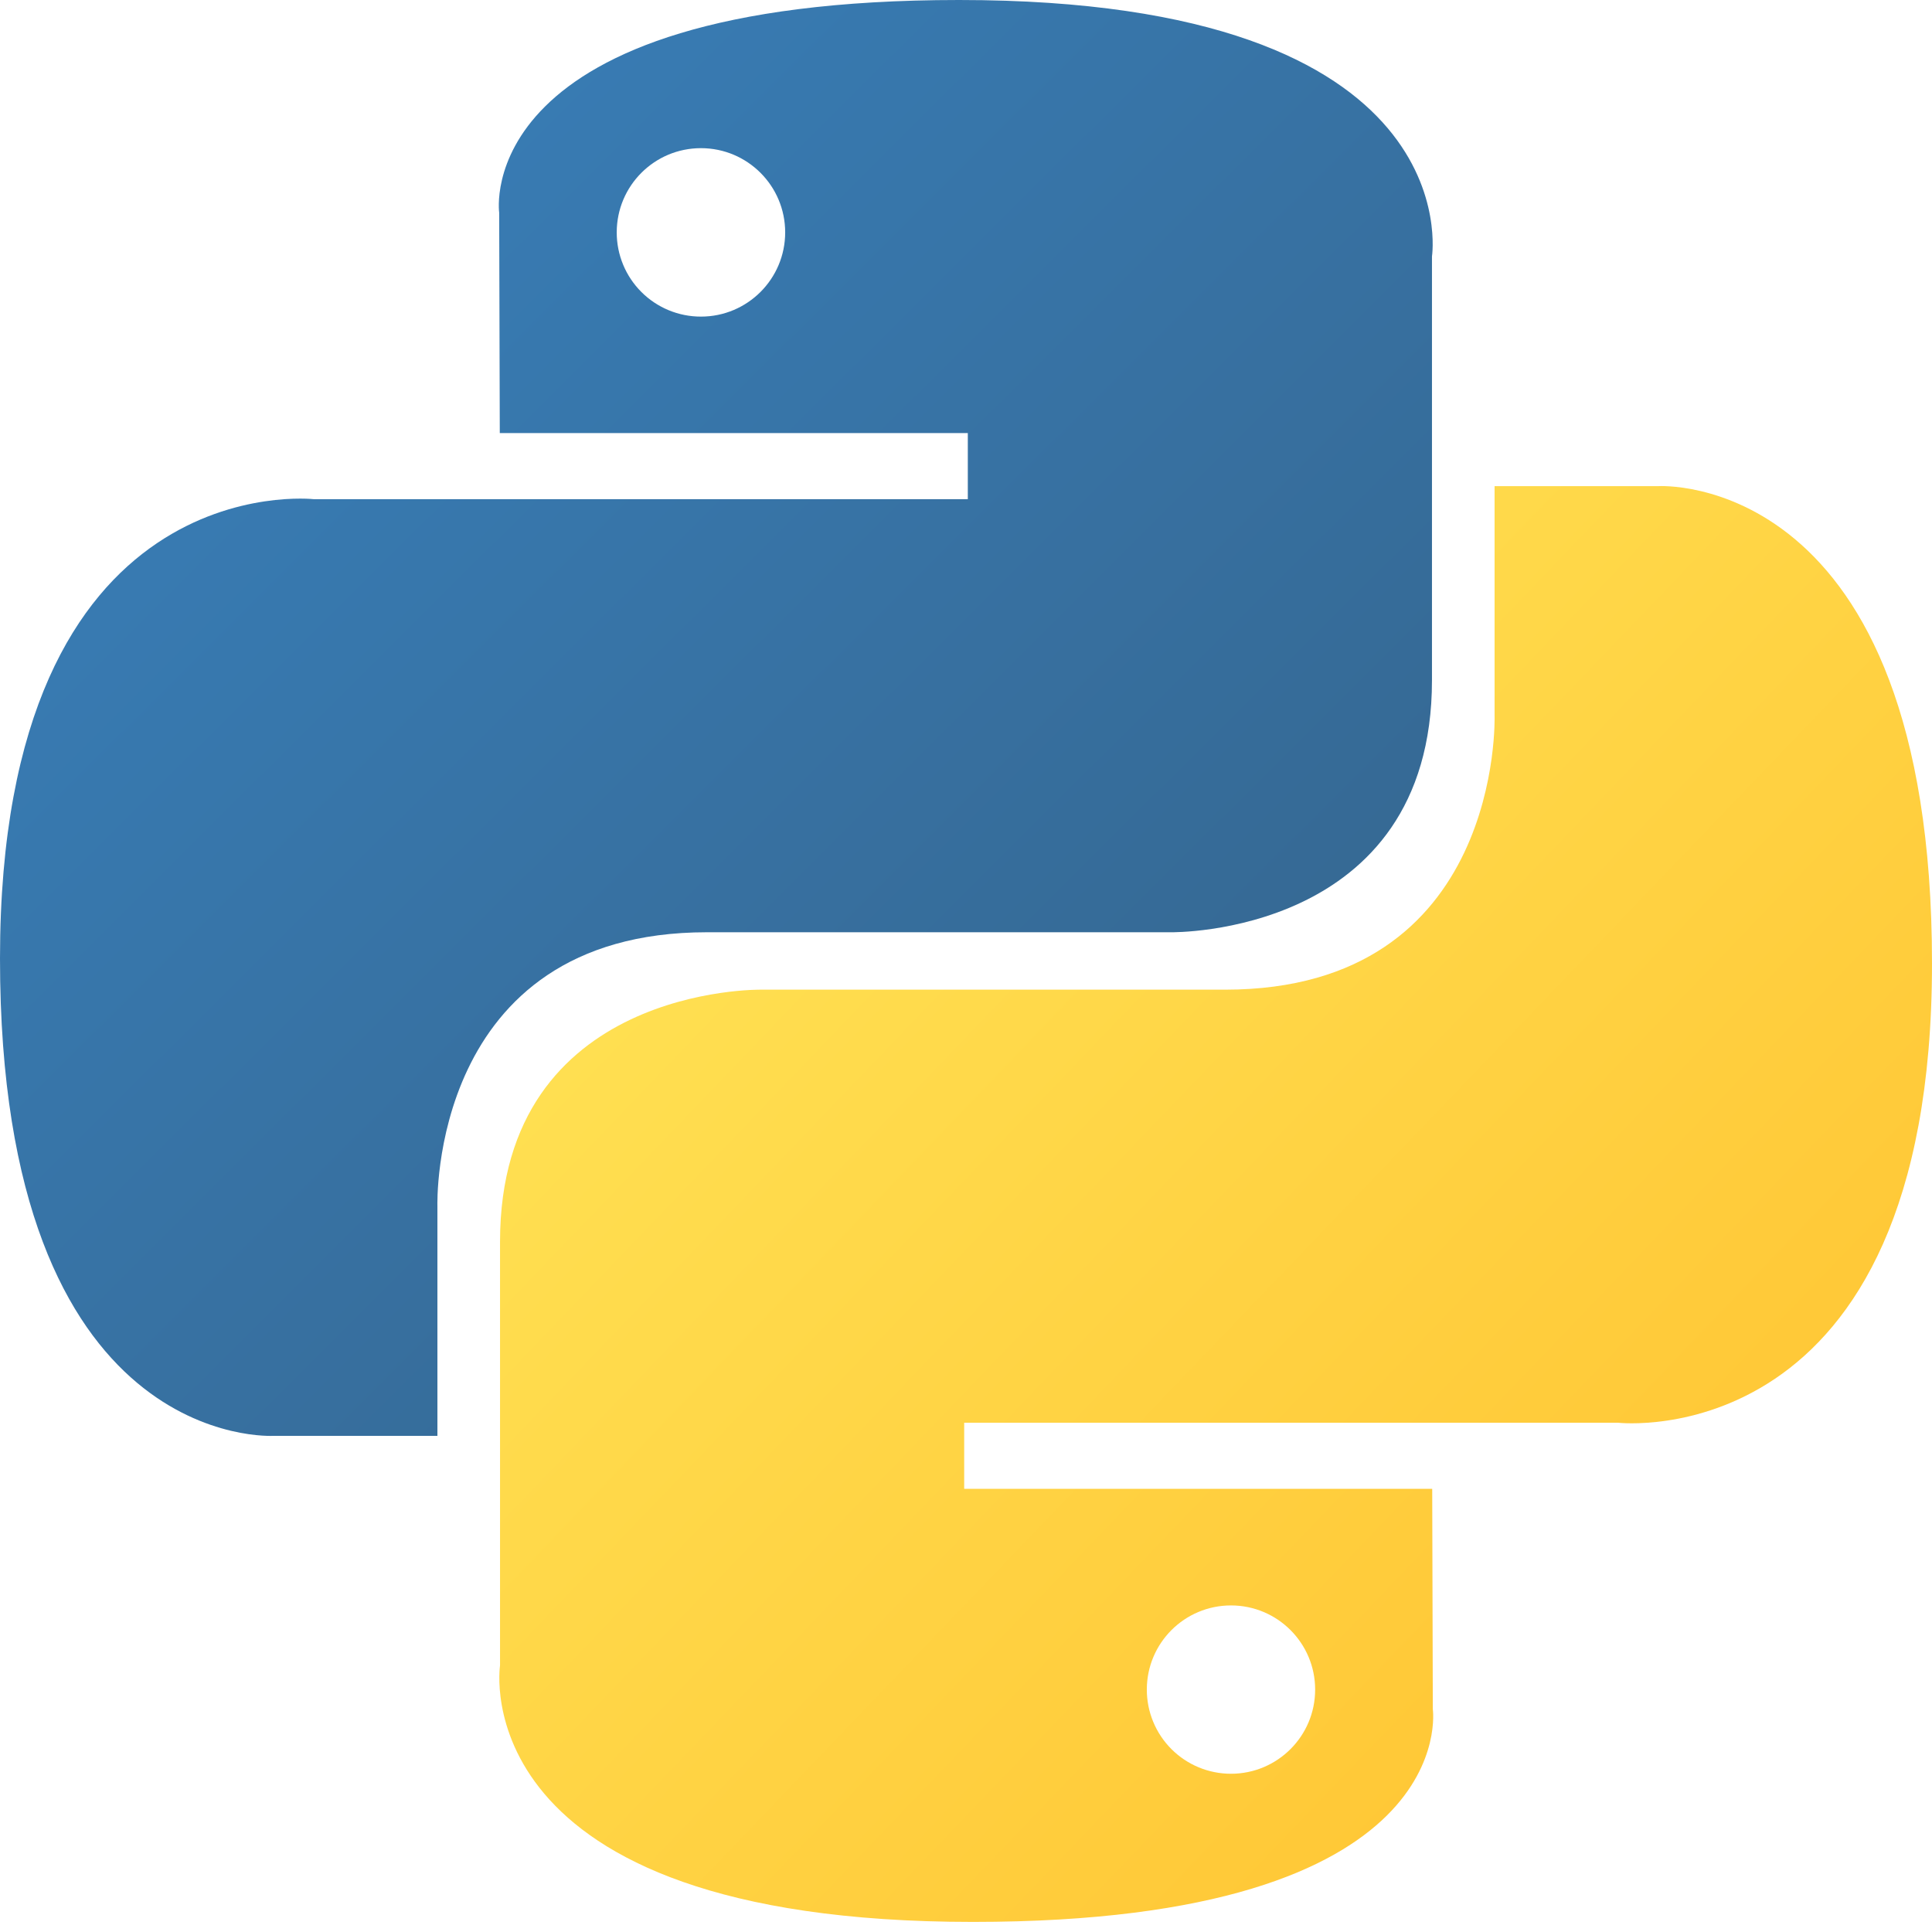
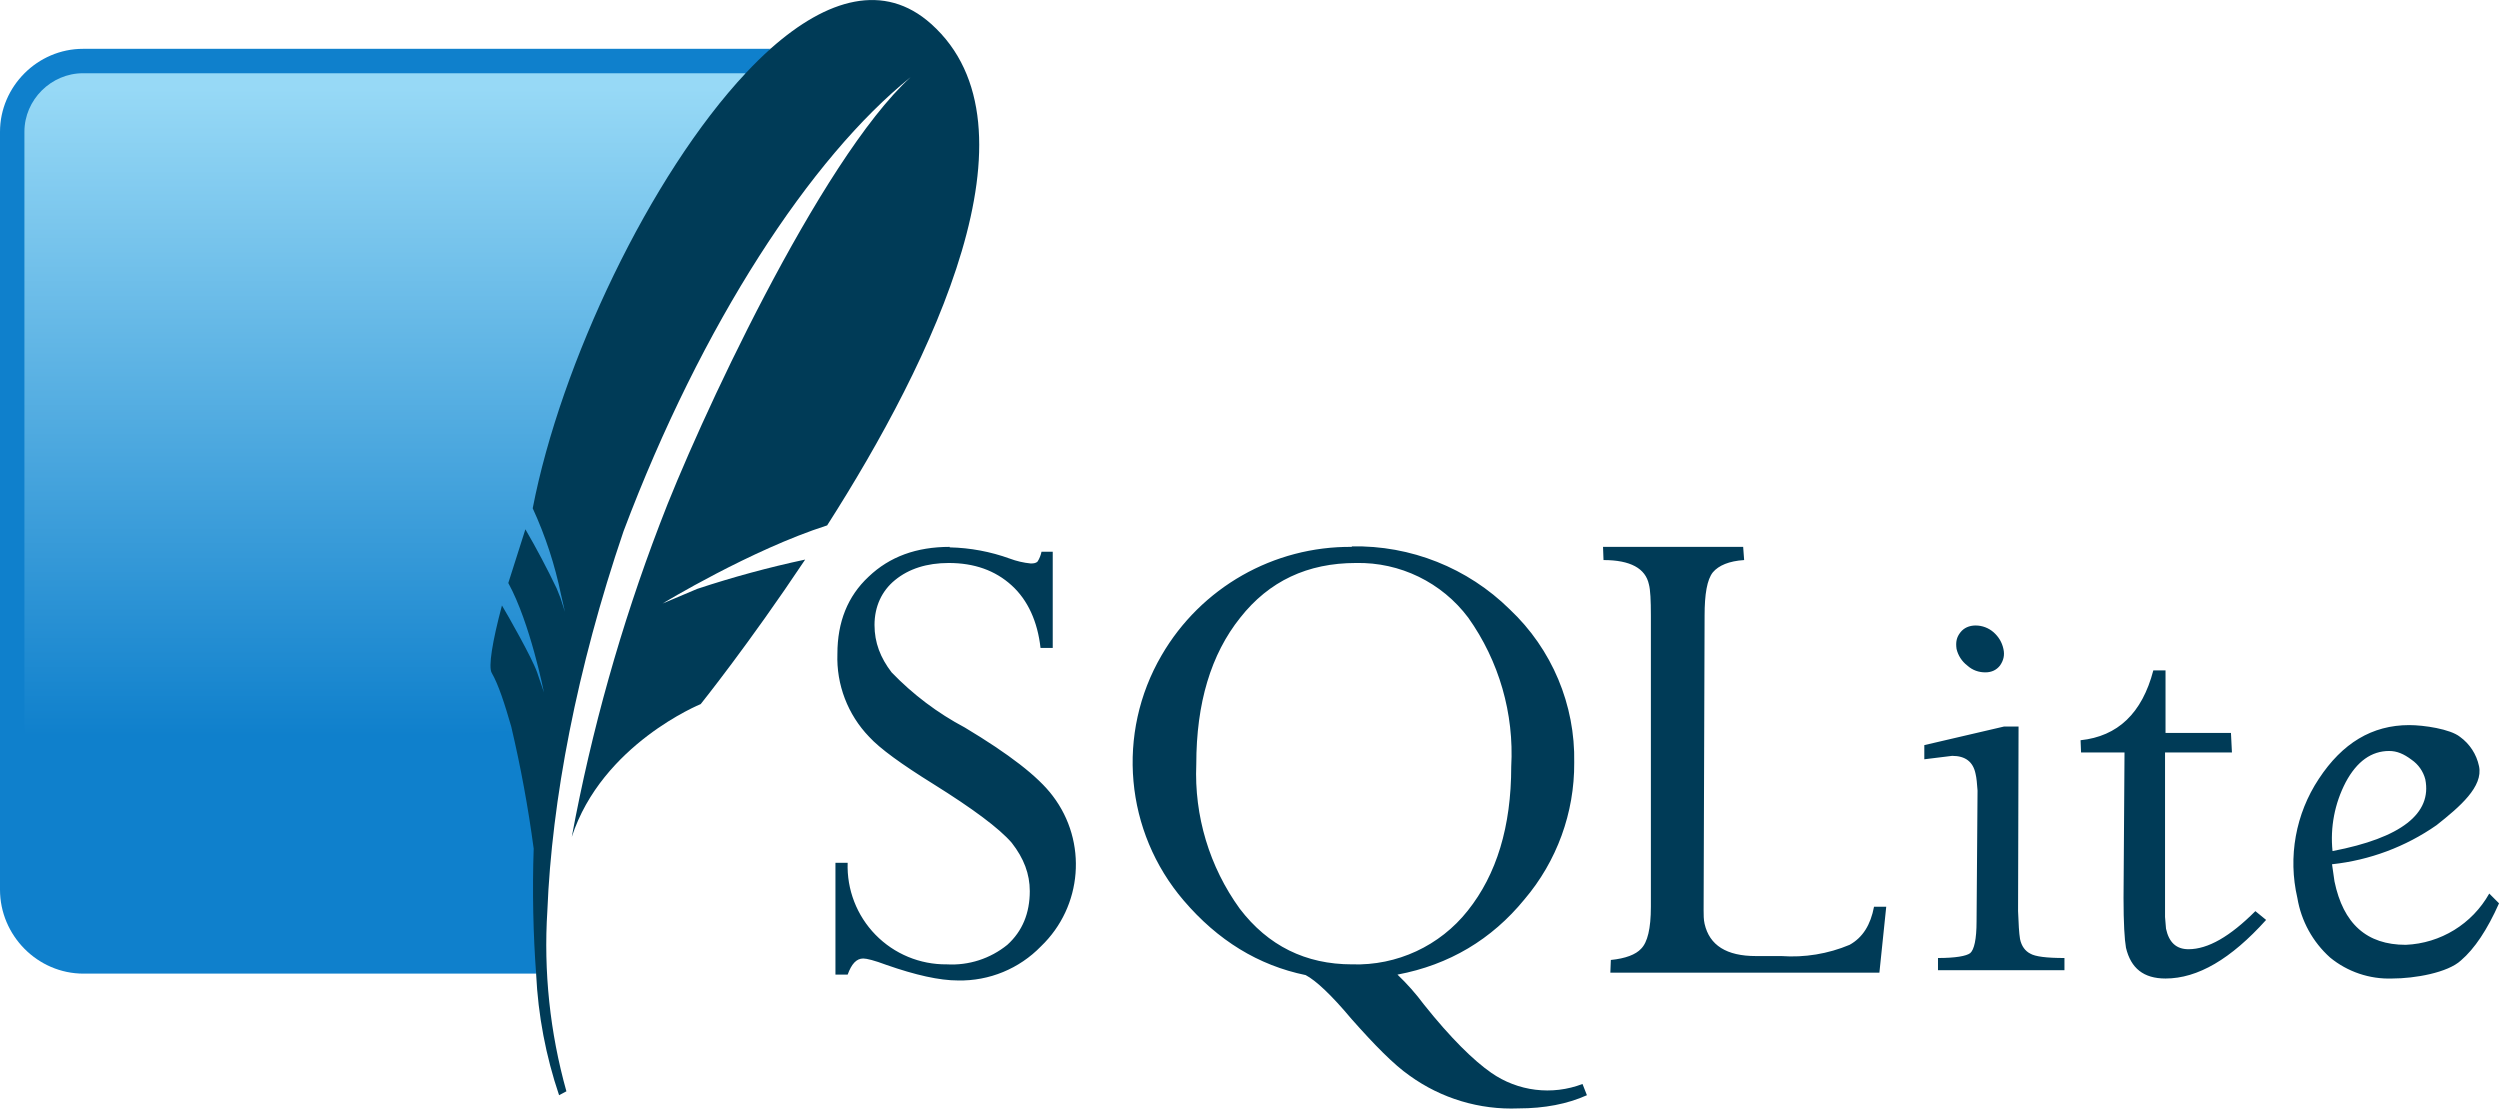
- <svg xmlns="http://www.w3.org/2000/svg" fill="none" viewBox="16 16 32 32">
-   <path fill="url(#a)" d="M31.885 16c-8.124 0-7.617 3.523-7.617 3.523l.01 3.65h7.752v1.095H21.197S16 23.678 16 31.876c0 8.196 4.537 7.906 4.537 7.906h2.708v-3.804s-.146-4.537 4.465-4.537h7.688s4.32.07 4.32-4.175v-7.019S40.374 16 31.885 16zm-4.275 2.454a1.394 1.394 0 1 1 0 2.79 1.393 1.393 0 0 1-1.395-1.395c0-.771.624-1.395 1.395-1.395z" />
-   <path fill="url(#b)" d="M32.115 47.833c8.124 0 7.617-3.523 7.617-3.523l-.01-3.65H31.97v-1.095h10.832S48 40.155 48 31.958c0-8.197-4.537-7.906-4.537-7.906h-2.708v3.803s.146 4.537-4.465 4.537h-7.688s-4.32-.07-4.32 4.175v7.019s-.656 4.247 7.833 4.247zm4.275-2.454a1.393 1.393 0 0 1-1.395-1.395 1.394 1.394 0 1 1 1.395 1.395z" />
+ <svg xmlns="http://www.w3.org/2000/svg" preserveAspectRatio="xMidYMid" viewBox="0 0 512 228">
  <defs>
-     <linearGradient id="a" x1="19.075" x2="34.898" y1="18.782" y2="34.658" gradientUnits="userSpaceOnUse">
-       <stop stop-color="#387EB8" />
-       <stop offset="1" stop-color="#366994" />
-     </linearGradient>
-     <linearGradient id="b" x1="28.809" x2="45.803" y1="28.882" y2="45.163" gradientUnits="userSpaceOnUse">
-       <stop stop-color="#FFE052" />
-       <stop offset="1" stop-color="#FFC331" />
+     <linearGradient x1="57.7%" y1="2%" x2="57.7%" y2="94.4%" id="a">
+       <stop stop-color="#97D9F6" offset="0%" />
+       <stop stop-color="#0F80CC" offset="92%" />
+       <stop stop-color="#0F80CC" offset="100%" />
    </linearGradient>
  </defs>
+   <path d="M194.5 112c-6.8 0-12.3 2-16.6 6.1-4.3 4-6.4 9.3-6.4 15.8a23.3 23.3 0 0 0 6.5 17c2.2 2.4 6.6 5.6 13.2 9.7 8 5 13.4 9 16 12 2.5 3.2 3.7 6.4 3.7 9.9 0 4.5-1.5 8.2-4.6 11a18 18 0 0 1-12.4 4 20.1 20.1 0 0 1-20.3-20.8h-2.5v22.9h2.5c.8-2.2 1.8-3.3 3.2-3.3.7 0 2.3.4 4.7 1.3 6 2.1 10.9 3.2 14.7 3.2a23 23 0 0 0 17-7 23.2 23.2 0 0 0 2.4-30.8c-3-4-9-8.6-18-14a59.5 59.5 0 0 1-15-11.3c-2.3-3-3.5-6.1-3.5-9.7 0-3.8 1.5-7 4.2-9.2 2.8-2.3 6.5-3.5 11-3.5 5.2 0 9.5 1.5 12.9 4.6 3.3 3 5.3 7.4 5.9 12.8h2.5V113h-2.3a6 6 0 0 1-.8 2c-.3.3-.7.4-1.4.4a17 17 0 0 1-4.3-1 38.6 38.6 0 0 0-12.3-2.3Zm82.4 0a44.6 44.6 0 0 0-39 22.2 43.5 43.5 0 0 0 4.5 50.2c7 8.2 15.3 13.3 25 15.3 2.1 1.1 5.3 4.1 9.4 9 4.7 5.3 8.6 9.3 11.9 11.6A35.6 35.6 0 0 0 311 227c5.3 0 10-.9 14-2.7l-.9-2.3a20.1 20.1 0 0 1-18.7-2.3c-3.6-2.5-8.3-7.1-13.8-14a47.6 47.6 0 0 0-5.4-6.1c10.6-2 19.3-7.2 26-15.4a42.8 42.8 0 0 0 10.2-28 42 42 0 0 0-13.2-31.4 44.8 44.8 0 0 0-32.4-12.9Zm51.4 0 .1 2.7c5.5 0 8.6 1.7 9.3 5 .3 1.1.4 3.3.4 6.4v59.6c0 4.5-.7 7.3-2 8.6-1.1 1.2-3.2 2-6.2 2.3l-.1 2.6h55.1l1.4-13.5h-2.5c-.7 3.7-2.3 6.3-5 7.8a30.5 30.5 0 0 1-14 2.3h-5.2c-6 0-9.5-2.2-10.5-6.6-.2-.9-.2-1.8-.2-2.8l.2-60.3c0-4.4.5-7.4 1.7-8.9 1.2-1.4 3.3-2.3 6.4-2.5l-.2-2.7h-28.7Zm-50.6 3.3a28 28 0 0 1 23 11.2 48 48 0 0 1 8.8 30.5c0 12.3-3 22.1-8.9 29.5a29 29 0 0 1-23.7 11c-9.5 0-17.2-3.8-23-11.4a47.1 47.1 0 0 1-8.9-29.6c0-12.5 3-22.5 9-30 5.9-7.5 13.8-11.2 23.7-11.2Zm126.9 12.8c-1.3 0-2.4.5-3.1 1.4-.8 1-1 2-.8 3.4a6 6 0 0 0 2.2 3.4c1.1 1 2.4 1.4 3.7 1.4 1.3 0 2.3-.5 3-1.4.7-1 1-2.1.7-3.4-.3-1.4-1-2.5-2-3.4a5.6 5.6 0 0 0-3.7-1.4Zm36.4 9.2c-2.3 8.8-7.3 13.5-14.9 14.3l.1 2.5h8.9l-.2 29.8c0 5.1.2 8.5.5 10.2 1 4.2 3.6 6.3 8.1 6.3 6.6 0 13.4-4 20.6-12l-2.2-1.8c-5.2 5.2-9.7 7.8-13.7 7.8-2.5 0-4-1.4-4.6-4.2l-.2-2.4v-33.7h13.7l-.2-4h-13.4v-12.8H441Zm52.4 11.2c-7.6 0-13.7 3.7-18.5 11a31.3 31.3 0 0 0-4.4 24.4 21 21 0 0 0 6.7 12.2 19 19 0 0 0 12.7 4.3c4.7 0 11.4-1.2 14.1-3.7 2.8-2.4 5.4-6.3 7.8-11.7l-2-2a20.6 20.6 0 0 1-17.1 10.5c-8 0-12.8-4.3-14.6-13l-.5-3.5a46 46 0 0 0 21.4-8c4.8-3.8 9.6-7.9 8.7-12.1a9.9 9.9 0 0 0-3.9-6c-2-1.6-7.4-2.4-10.4-2.4Zm-83 .3-16.3 3.8v2.9l5.7-.7c2.7 0 4.3 1.2 4.8 3.7.2.8.3 2 .4 3.4l-.2 26.8c0 3.7-.5 5.8-1.3 6.5-.8.6-3 1-6.6 1v2.5h25.9v-2.5c-3.7 0-6-.3-7-.9-1-.5-1.8-1.5-2.1-3-.2-1.2-.3-3.1-.4-5.7l.1-37.8h-3Zm78.9 5c1.6 0 3 .6 4.6 1.8a7 7 0 0 1 2.8 4c1.4 7-4.9 12-19 14.7a25 25 0 0 1 2.7-14.1c2.3-4.3 5.3-6.4 8.9-6.4Z" fill="#003B57" />
+   <path d="M157.9 10H17C7.7 10 0 17.7 0 27v155.2c0 9.4 7.7 17.2 17.1 17.2h92.7c-1-46.2 14.7-135.7 48-189.5Z" fill="#0F80CC" />
+   <path d="M152.8 15H17C10.5 15 5 20.4 5 27V171c30.7-11.8 76.8-22 108.7-21.5a989.7 989.7 0 0 1 39-134.5Z" fill="url(#a)" />
+   <path d="M190.7 4.9c-9.6-8.6-21.3-5.2-32.8 5a81.4 81.4 0 0 0-5.1 5c-19.7 21-38 59.7-43.7 89.2a81.5 81.5 0 0 1 5.8 17.7l.8 3.5-.9-2.8a173.8 173.8 0 0 0-.8-2 172 172 0 0 0-6.4-12.1l-3.5 11c4.5 8.2 7.3 22.4 7.3 22.4l-1.4-4.1c-1-2.9-6-11.7-7.2-13.7-2 7.5-2.8 12.6-2.1 13.8 1.4 2.4 2.7 6.5 4 11a257.6 257.6 0 0 1 4.6 25c-.3 8.6-.1 17.6.5 25.7a91 91 0 0 0 4.7 24.8l1.5-.8a111 111 0 0 1-3.9-37c.9-22.5 6-49.5 15.6-77.7 16-42.5 38.4-76.6 58.8-93-18.6 17-43.8 71.4-51.4 91.6a365.7 365.7 0 0 0-18 64c6.2-19 26.4-27.2 26.4-27.2s9.8-12.2 21.4-29.6a210 210 0 0 0-22.1 6l-7.1 3s18.1-11 33.7-16C191 73.8 214.2 25.9 190.7 4.9" fill="#003B57" />
</svg>
